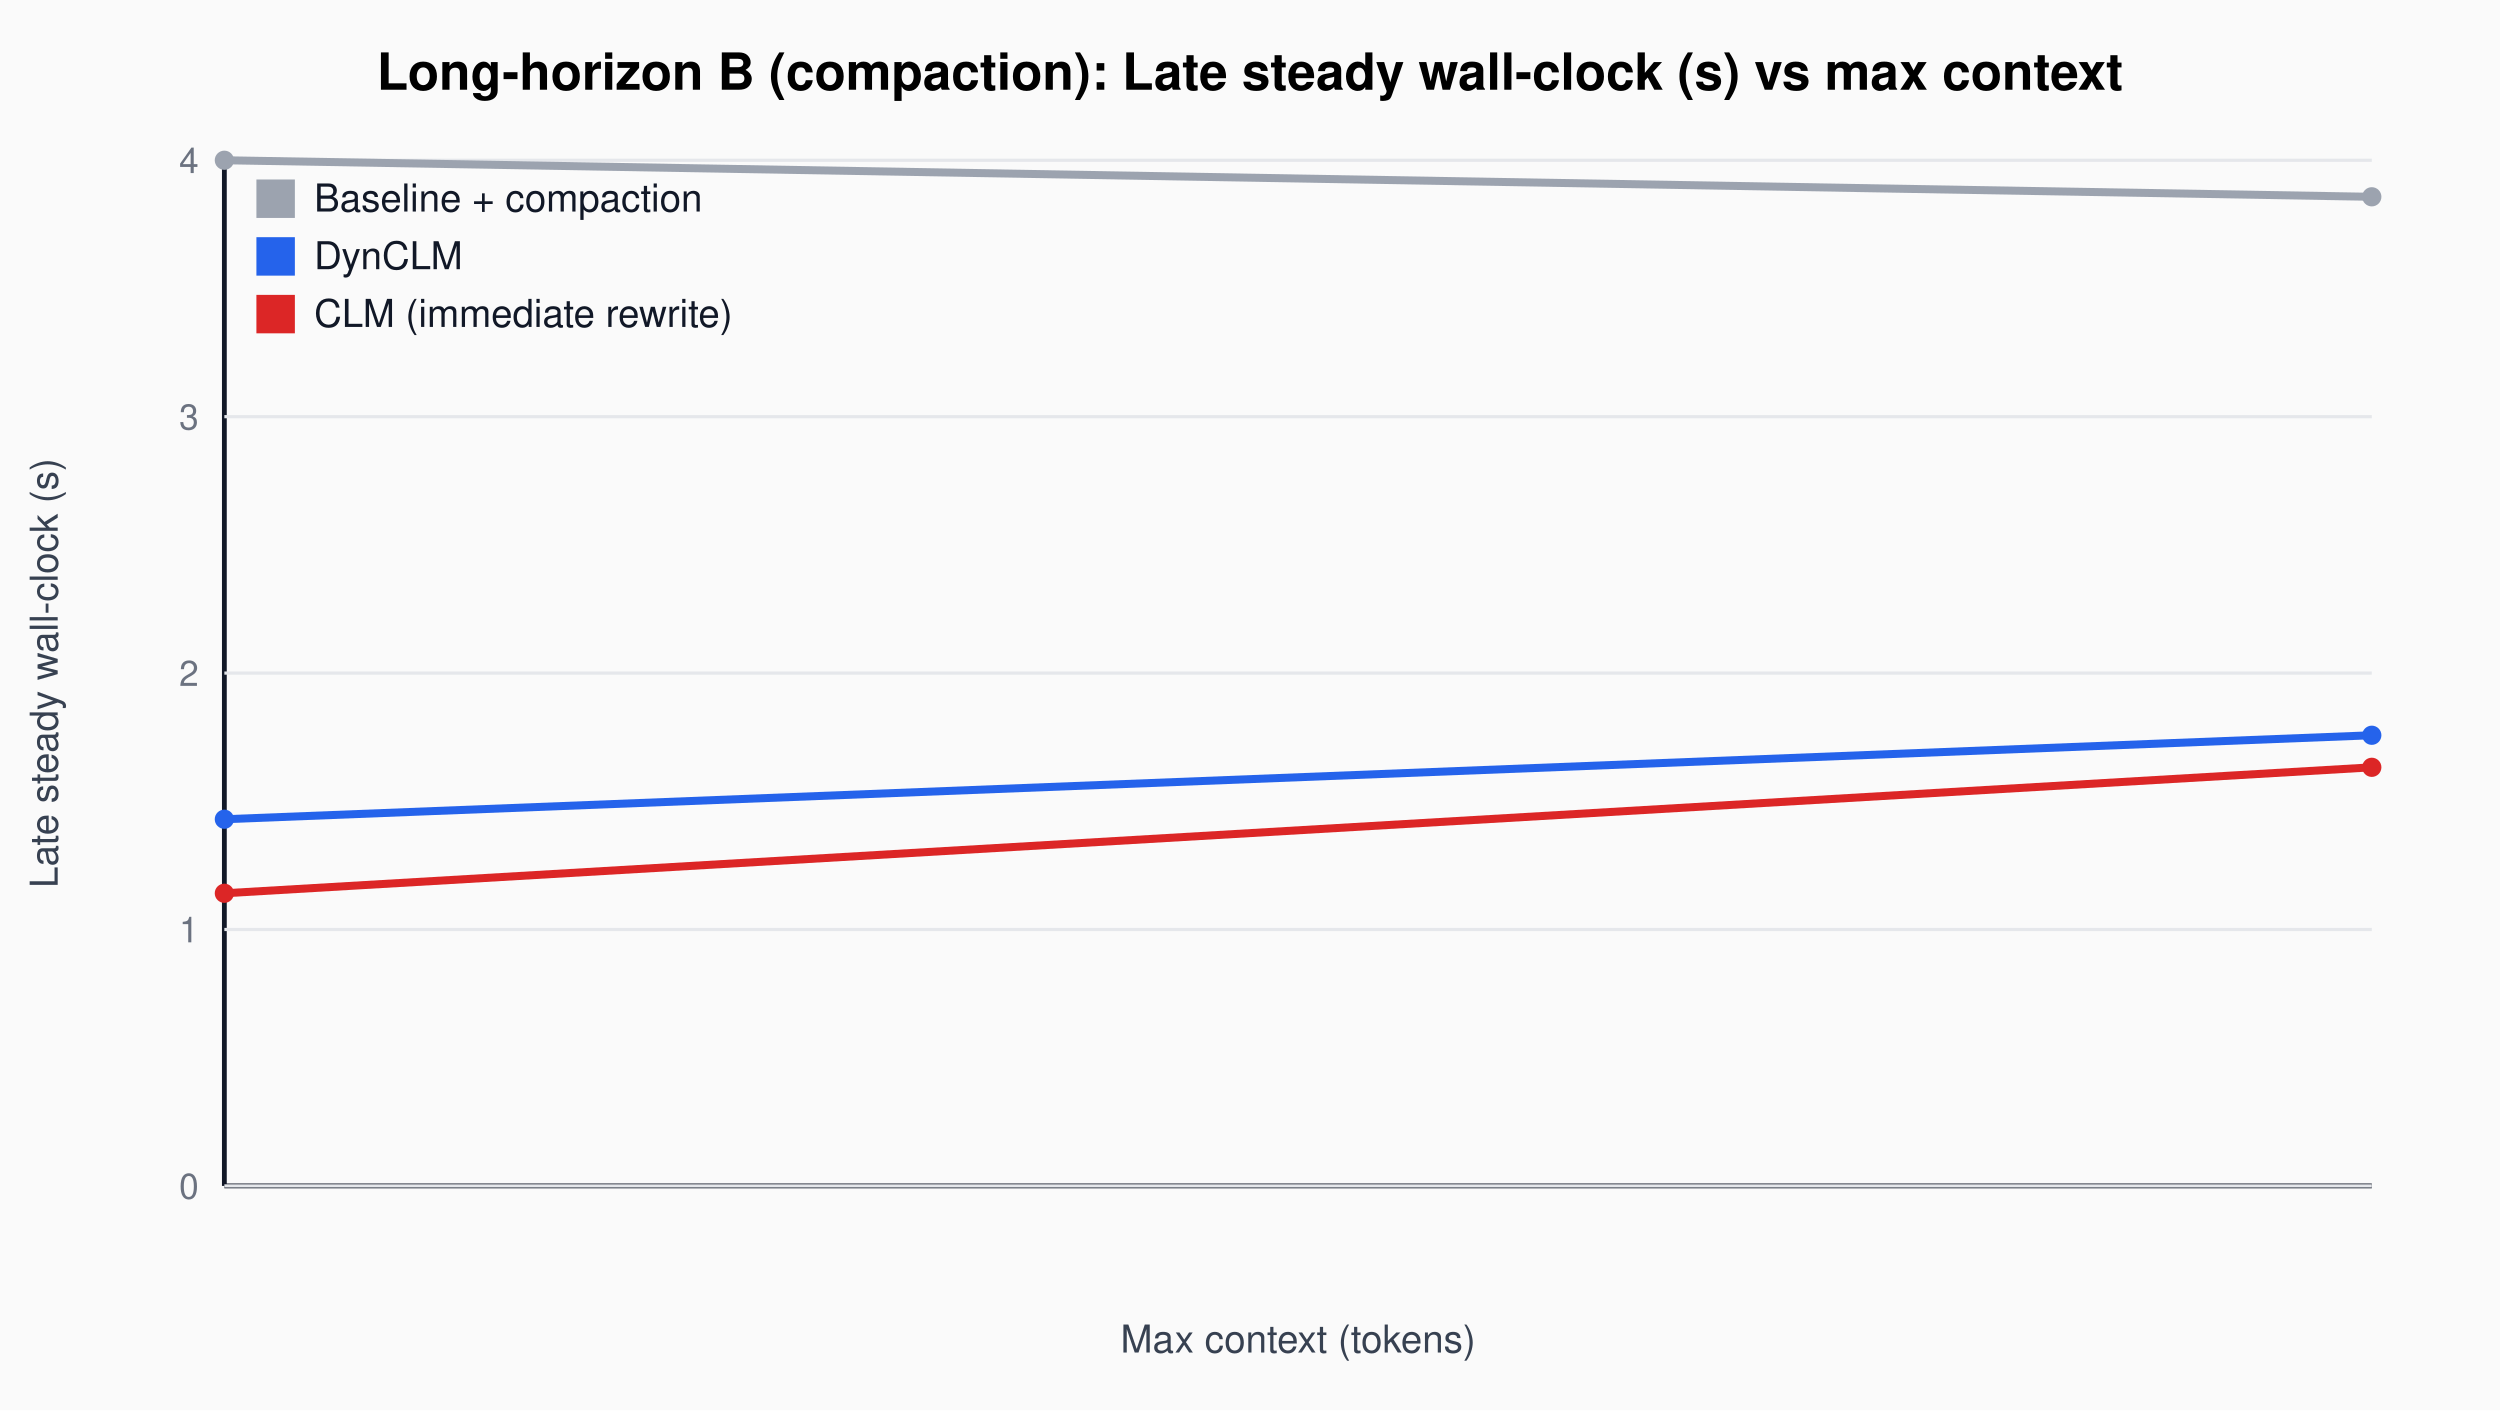
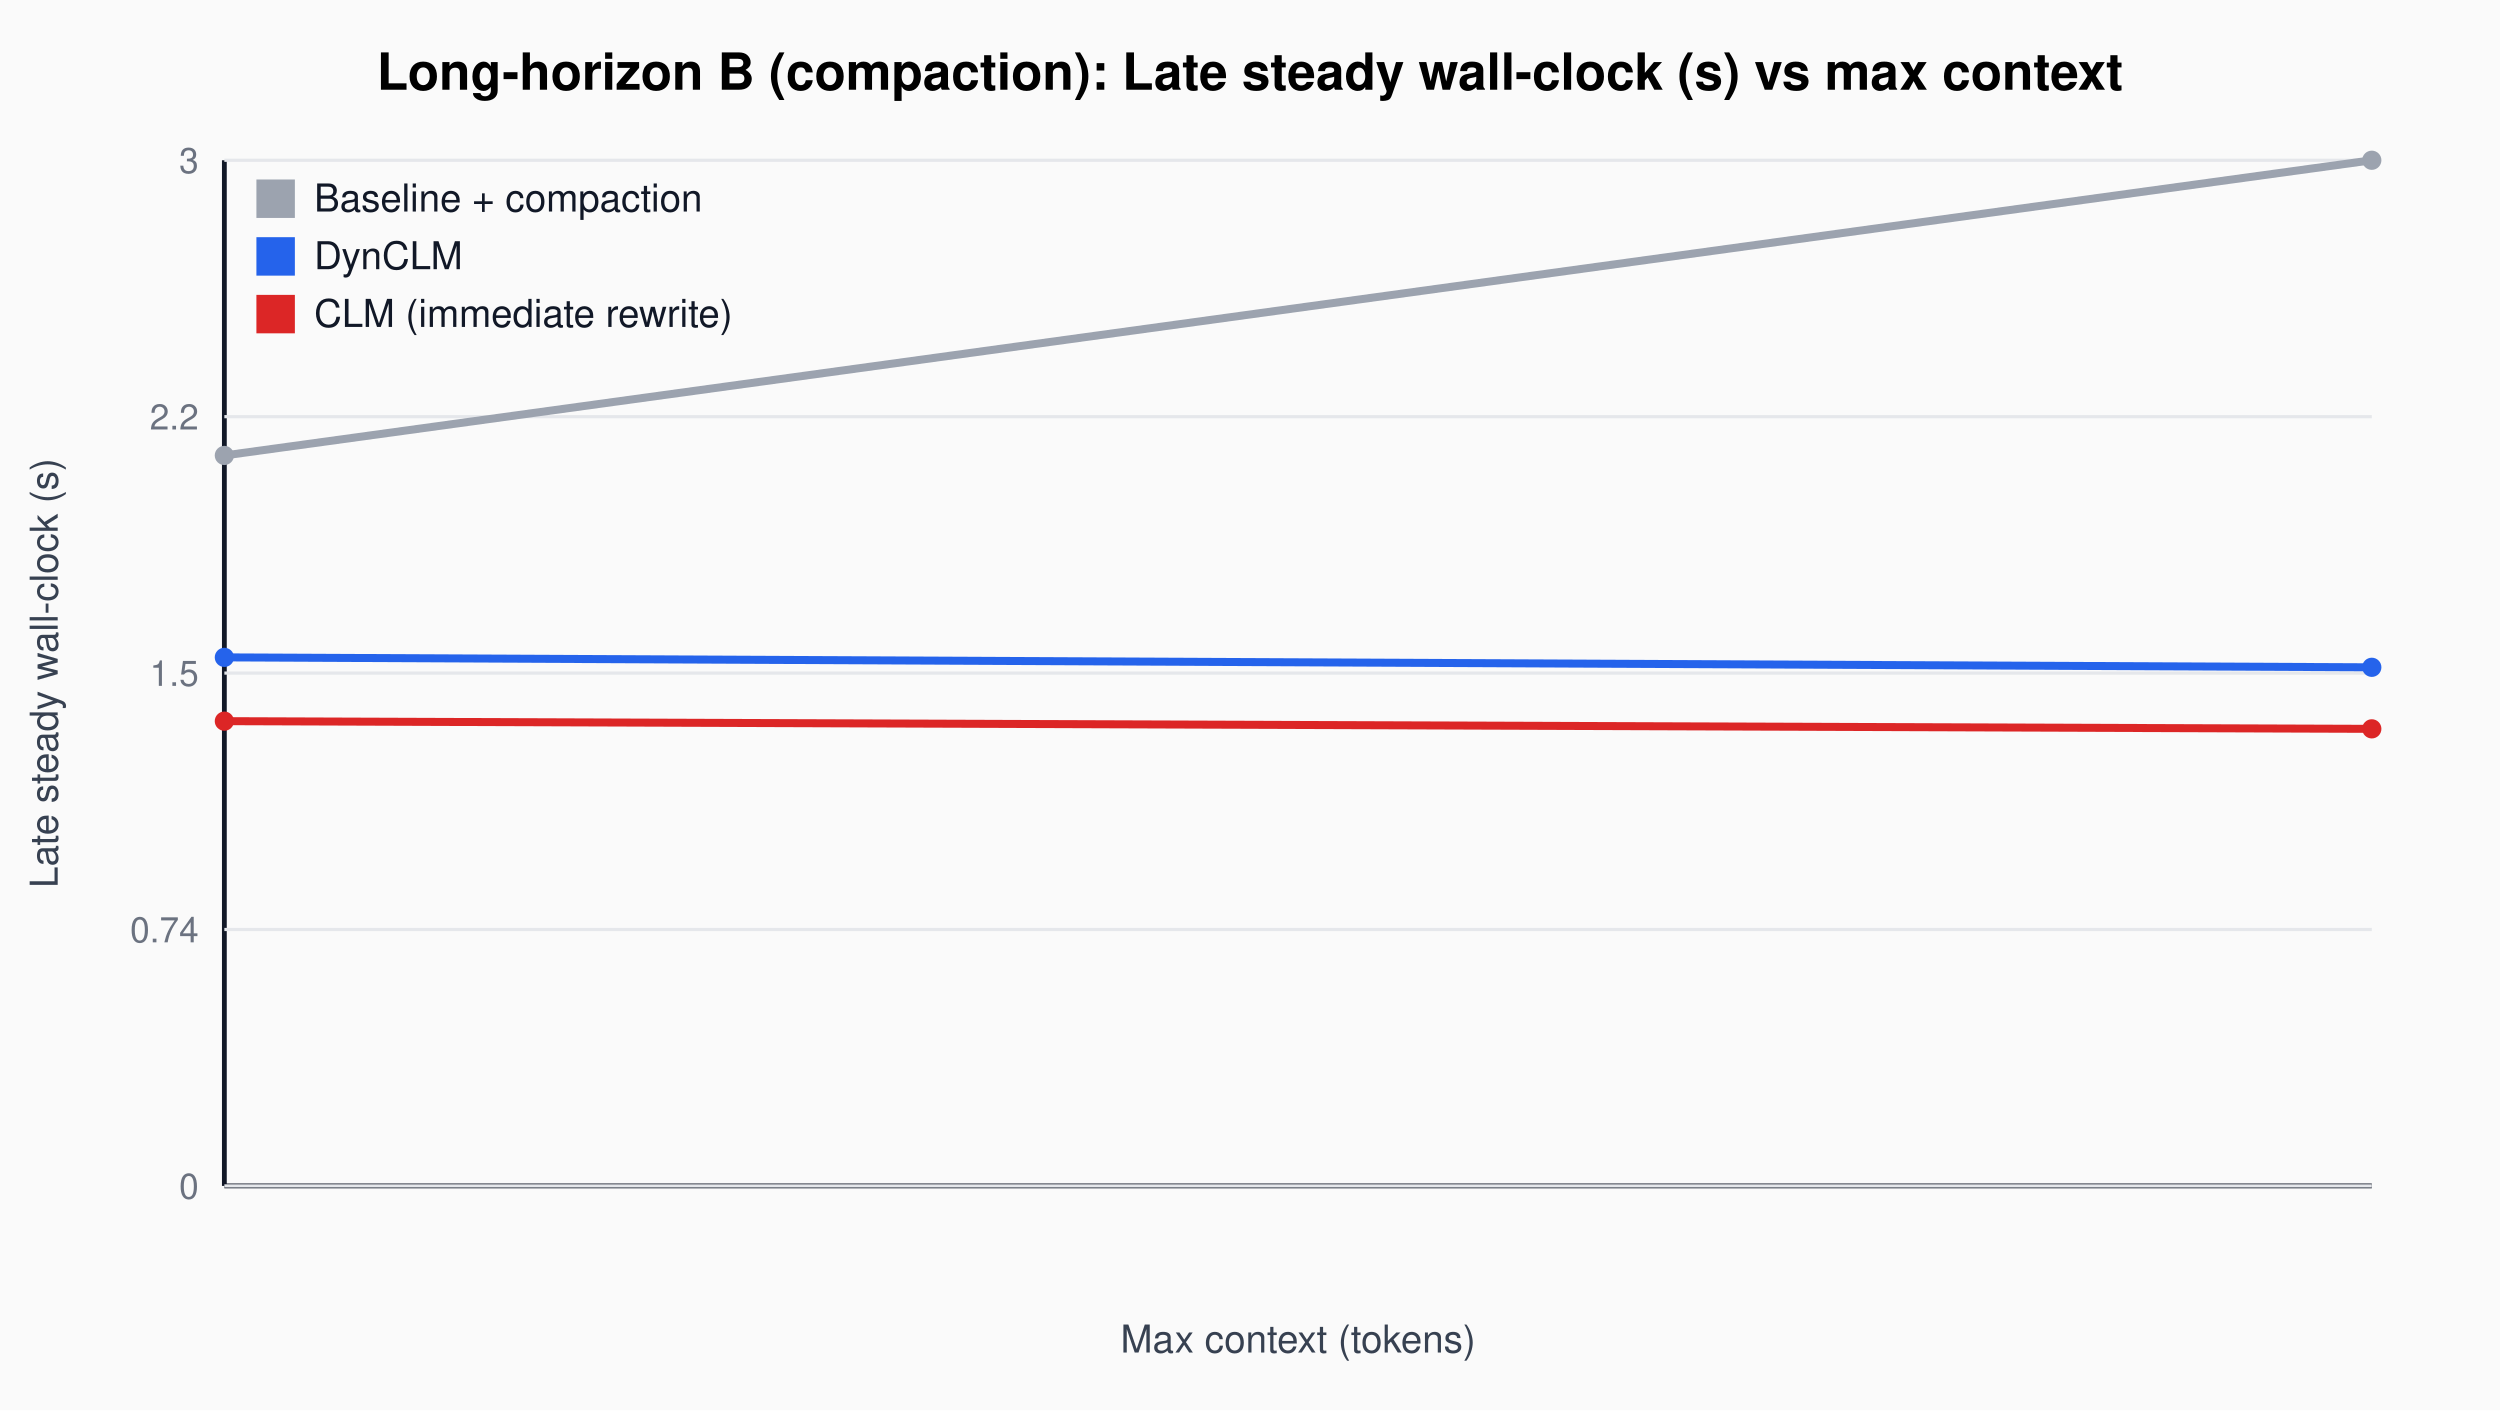
<svg xmlns="http://www.w3.org/2000/svg" width="780" height="440" viewBox="0 0 780 440">
  <rect width="100%" height="100%" fill="#fafafa" />
  <text x="390.0" y="28" text-anchor="middle" font-family="Helvetica,Arial,sans-serif" font-size="16" font-weight="700">Long-horizon B (compaction): Late steady wall-clock (s) vs max context</text>
  <text x="18" y="210.0" transform="rotate(-90 18,210.0)" text-anchor="middle" font-family="Helvetica,Arial,sans-serif" font-size="12" fill="#374151">Late steady wall-clock (s)</text>
  <text x="405.0" y="422" text-anchor="middle" font-family="Helvetica,Arial,sans-serif" font-size="12" fill="#374151">Max context (tokens)</text>
  <line x1="70" y1="50" x2="70" y2="370" stroke="#111827" stroke-width="1.5" />
  <line x1="70" y1="370" x2="740" y2="370" stroke="#111827" stroke-width="1.5" />
  <line x1="70" y1="50.0" x2="740" y2="50.0" stroke="#e5e7eb" />
-   <text x="62" y="54.0" text-anchor="end" font-family="Helvetica,Arial,sans-serif" font-size="11" fill="#6b7280">4</text>
+   <text x="62" y="54.0" text-anchor="end" font-family="Helvetica,Arial,sans-serif" font-size="11" fill="#6b7280">3</text>
  <line x1="70" y1="130.0" x2="740" y2="130.0" stroke="#e5e7eb" />
-   <text x="62" y="134.0" text-anchor="end" font-family="Helvetica,Arial,sans-serif" font-size="11" fill="#6b7280">3</text>
+   <text x="62" y="134.0" text-anchor="end" font-family="Helvetica,Arial,sans-serif" font-size="11" fill="#6b7280">2.2</text>
  <line x1="70" y1="210.0" x2="740" y2="210.0" stroke="#e5e7eb" />
-   <text x="62" y="214.0" text-anchor="end" font-family="Helvetica,Arial,sans-serif" font-size="11" fill="#6b7280">2</text>
+   <text x="62" y="214.0" text-anchor="end" font-family="Helvetica,Arial,sans-serif" font-size="11" fill="#6b7280">1.5</text>
  <line x1="70" y1="290.0" x2="740" y2="290.0" stroke="#e5e7eb" />
-   <text x="62" y="294.0" text-anchor="end" font-family="Helvetica,Arial,sans-serif" font-size="11" fill="#6b7280">1</text>
+   <text x="62" y="294.0" text-anchor="end" font-family="Helvetica,Arial,sans-serif" font-size="11" fill="#6b7280">0.74</text>
  <line x1="70" y1="370.0" x2="740" y2="370.0" stroke="#e5e7eb" />
  <text x="62" y="374.0" text-anchor="end" font-family="Helvetica,Arial,sans-serif" font-size="11" fill="#6b7280">0</text>
-   <path d="M 70.0,50.0 L 740.0,61.4" fill="none" stroke="#9ca3af" stroke-width="2.5" />
-   <circle cx="70.0" cy="50.0" r="3" fill="#9ca3af" />
-   <circle cx="740.0" cy="61.4" r="3" fill="#9ca3af" />
+   <path d="M 70.0,142.1 L 740.0,50.0" fill="none" stroke="#9ca3af" stroke-width="2.5" />
+   <circle cx="70.0" cy="142.1" r="3" fill="#9ca3af" />
+   <circle cx="740.0" cy="50.0" r="3" fill="#9ca3af" />
  <rect x="80" y="56" width="12" height="12" fill="#9ca3af" />
  <text x="98" y="66" font-family="Helvetica,Arial,sans-serif" font-size="12" fill="#111827">Baseline + compaction</text>
-   <path d="M 70.0,255.6 L 740.0,229.4" fill="none" stroke="#2563eb" stroke-width="2.5" />
-   <circle cx="70.0" cy="255.6" r="3" fill="#2563eb" />
-   <circle cx="740.0" cy="229.4" r="3" fill="#2563eb" />
+   <path d="M 70.0,205.1 L 740.0,208.2" fill="none" stroke="#2563eb" stroke-width="2.5" />
+   <circle cx="70.0" cy="205.1" r="3" fill="#2563eb" />
+   <circle cx="740.0" cy="208.2" r="3" fill="#2563eb" />
  <rect x="80" y="74" width="12" height="12" fill="#2563eb" />
  <text x="98" y="84" font-family="Helvetica,Arial,sans-serif" font-size="12" fill="#111827">DynCLM</text>
-   <path d="M 70.0,278.7 L 740.0,239.4" fill="none" stroke="#dc2626" stroke-width="2.5" />
-   <circle cx="70.0" cy="278.7" r="3" fill="#dc2626" />
-   <circle cx="740.0" cy="239.4" r="3" fill="#dc2626" />
+   <path d="M 70.0,225.0 L 740.0,227.4" fill="none" stroke="#dc2626" stroke-width="2.5" />
+   <circle cx="70.0" cy="225.0" r="3" fill="#dc2626" />
+   <circle cx="740.0" cy="227.4" r="3" fill="#dc2626" />
  <rect x="80" y="92" width="12" height="12" fill="#dc2626" />
  <text x="98" y="102" font-family="Helvetica,Arial,sans-serif" font-size="12" fill="#111827">CLM (immediate rewrite)</text>
</svg>
